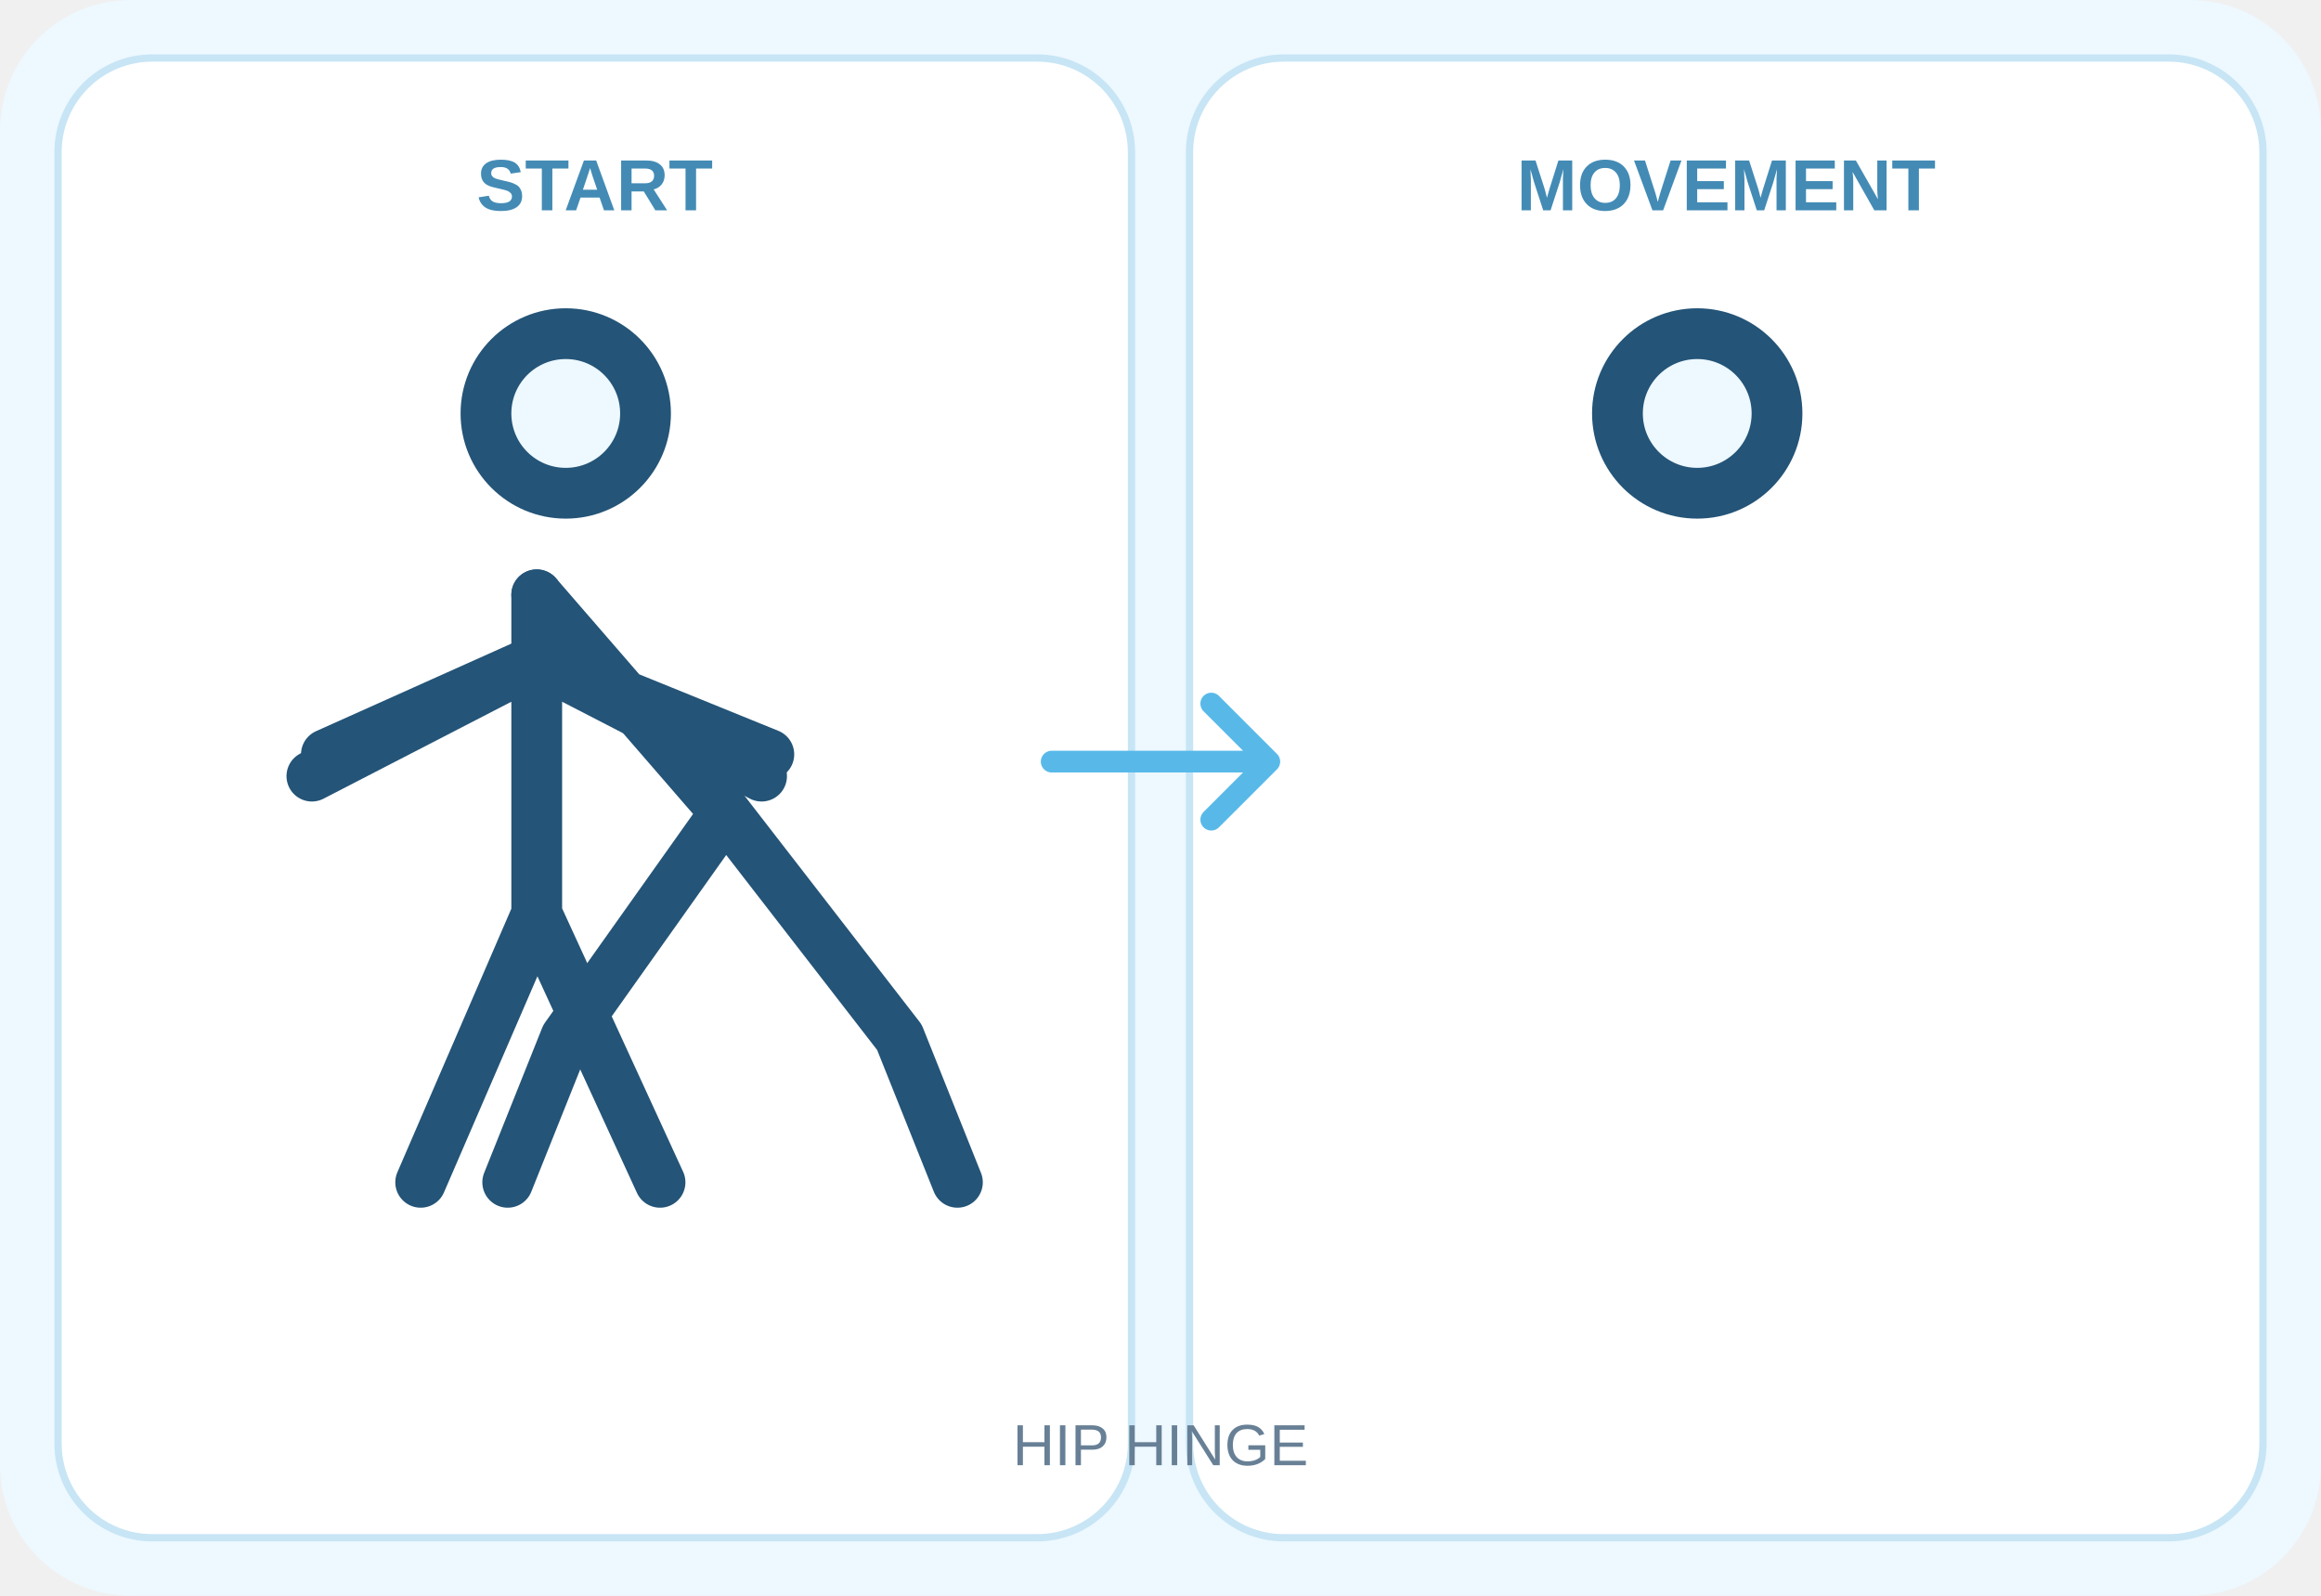
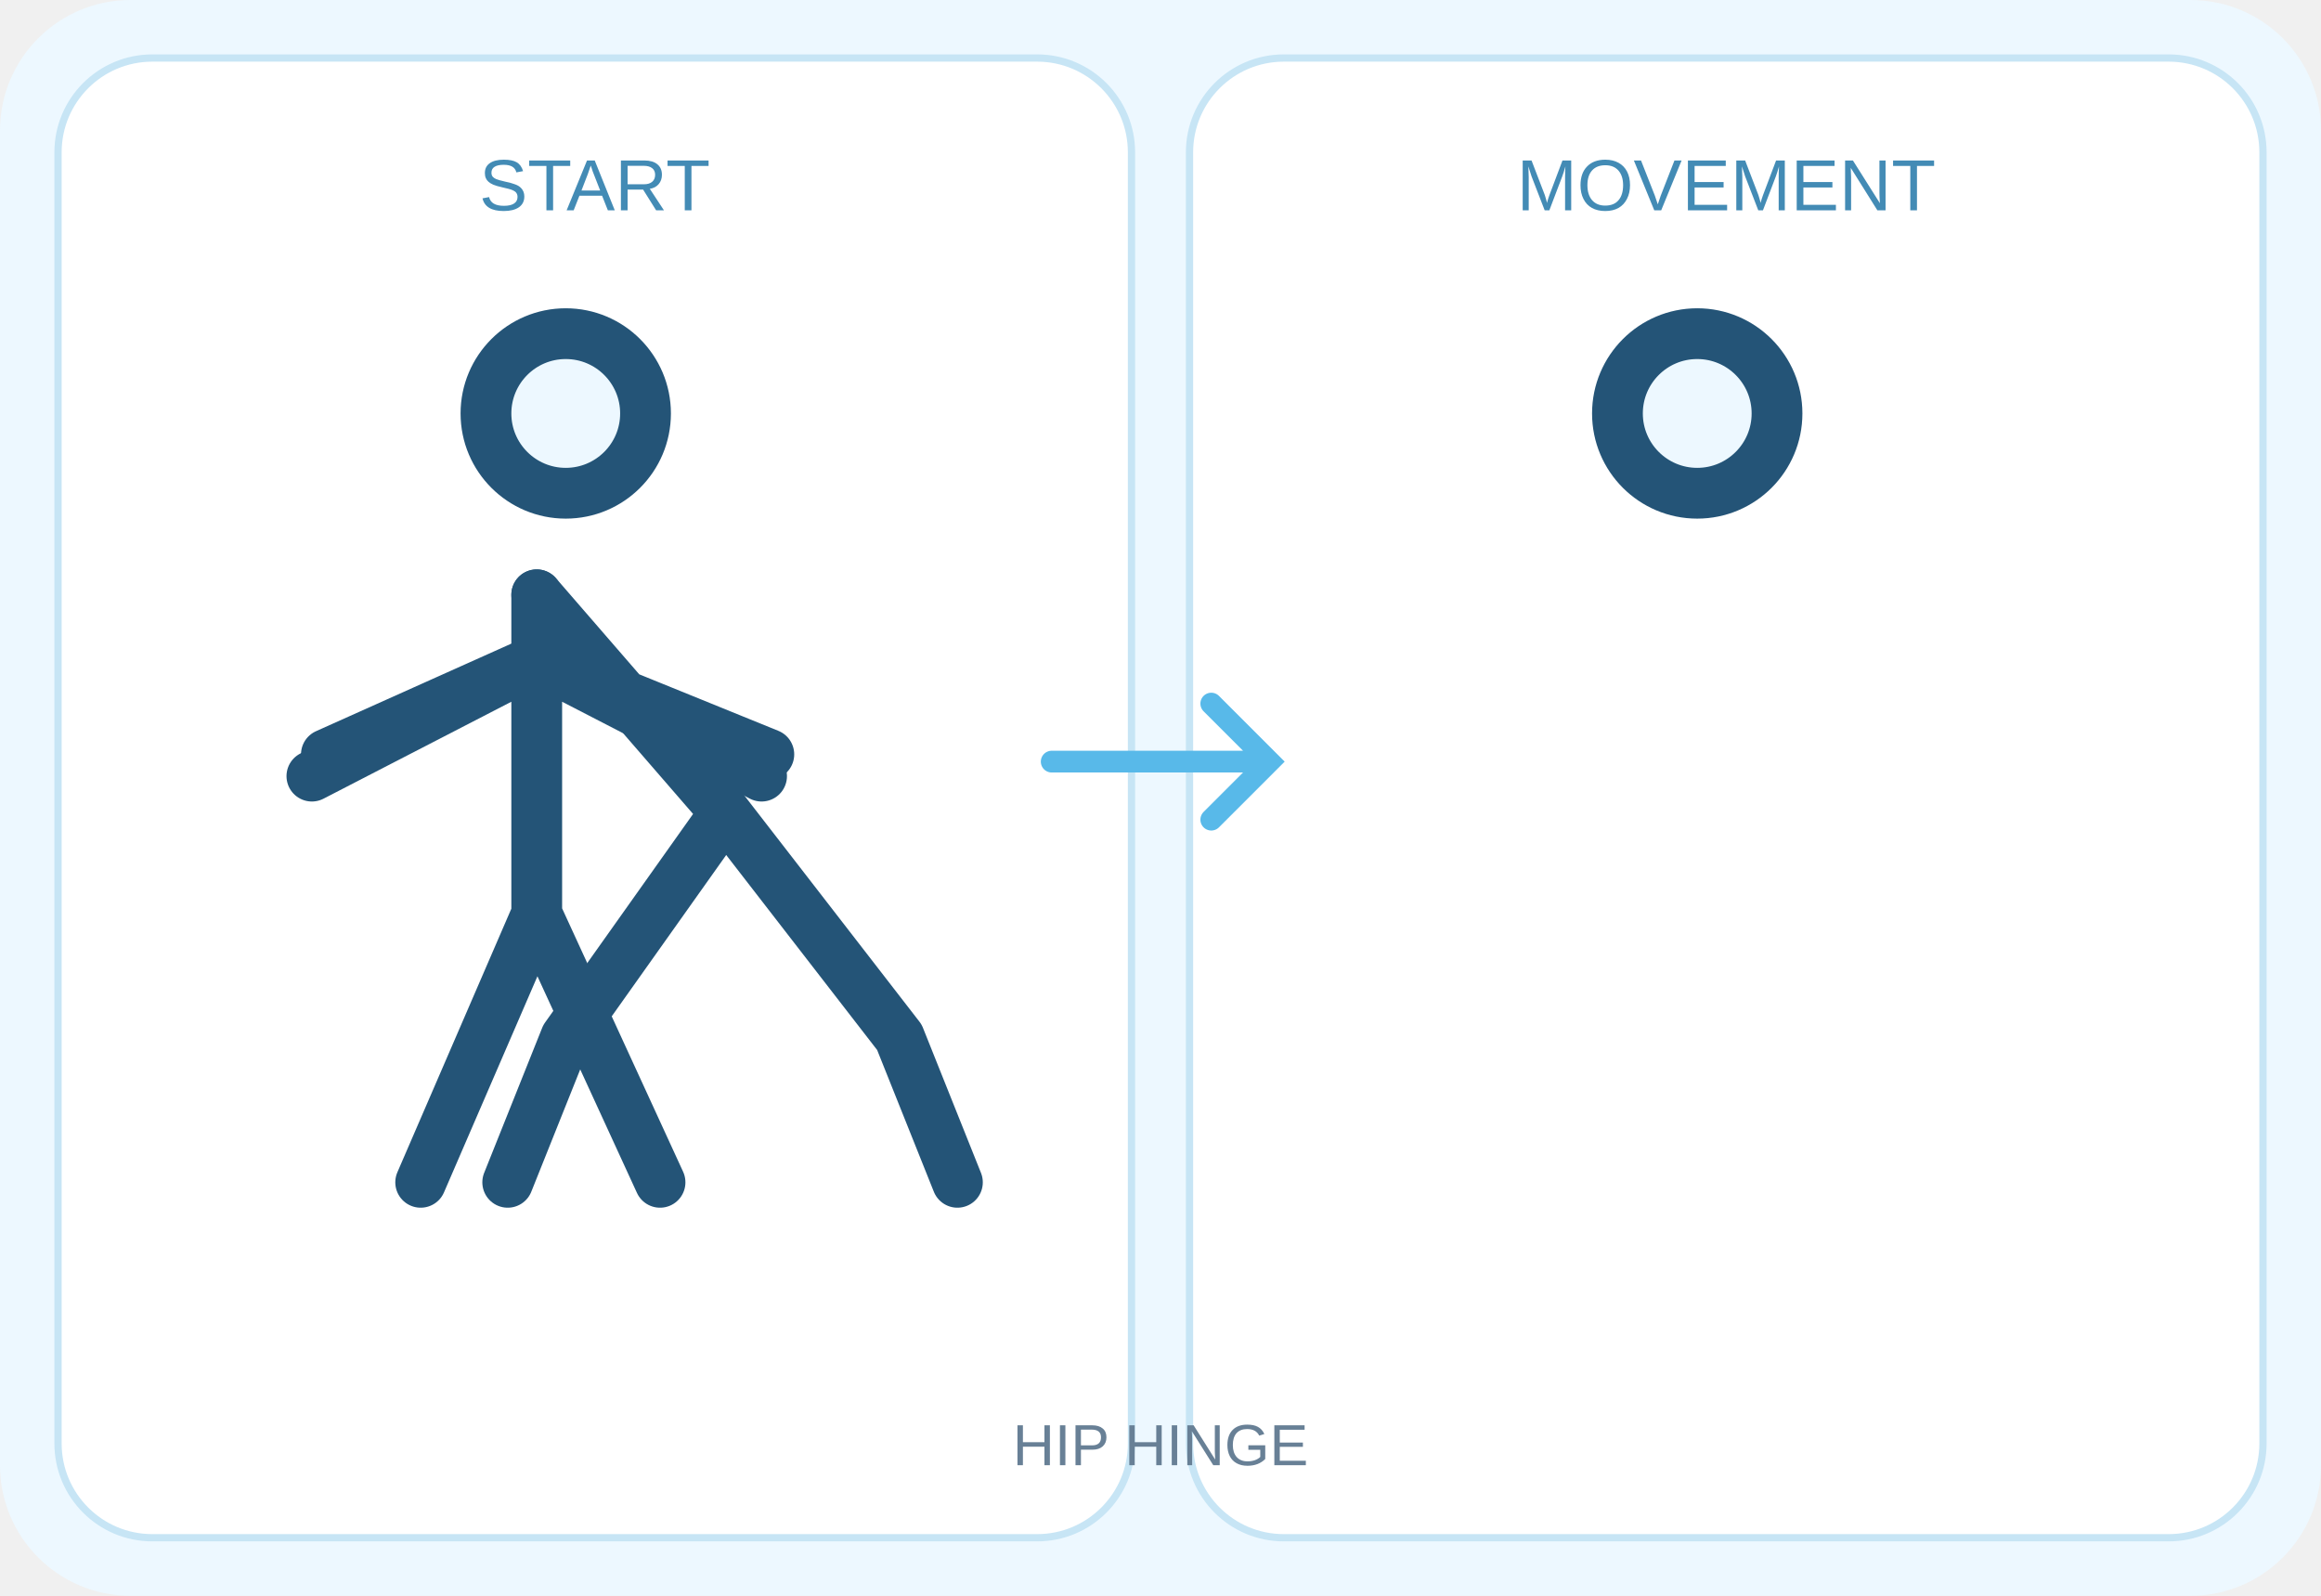
- <svg xmlns="http://www.w3.org/2000/svg" viewBox="0 0 320 220" role="img" aria-label="HIP HINGE exercise start and movement">
+ <svg xmlns="http://www.w3.org/2000/svg" viewBox="0 0 320 220" role="img" aria-label="HIP HINGE exercise positions">
  <rect width="320" height="220" rx="18" fill="#edf8ff" />
  <rect x="8" y="8" width="148" height="204" rx="13" fill="#fff" stroke="#c7e5f5" />
  <rect x="164" y="8" width="148" height="204" rx="13" fill="#fff" stroke="#c7e5f5" />
-   <text x="82" y="29" text-anchor="middle" font-family="Arial,sans-serif" font-size="10" font-weight="700" fill="#438bb5">START</text>
-   <text x="238" y="29" text-anchor="middle" font-family="Arial,sans-serif" font-size="10" font-weight="700" fill="#438bb5">MOVEMENT</text>
+   <text x="82" y="29" text-anchor="middle" font-family="Arial" font-size="10" fill="#438bb5">START</text>
+   <text x="238" y="29" text-anchor="middle" font-family="Arial" font-size="10" fill="#438bb5">MOVEMENT</text>
  <g fill="none" stroke="#245477" stroke-width="7" stroke-linecap="round" stroke-linejoin="round">
    <circle cx="78" cy="57" r="11" fill="#edf8ff" />
    <path d="M74 82 L74 126 M74 91 L43 107 M74 91 L105 107 M74 126 L58 163 M74 126 L91 163" />
  </g>
  <g fill="none" stroke="#245477" stroke-width="7" stroke-linecap="round" stroke-linejoin="round">
    <circle cx="234" cy="57" r="11" fill="#edf8ff" />
    <path d="M74 82 L100 112 M74 91 L45 104 M74 91 L106 104 M100 112 L78 143 L70 163 M100 112 L124 143 L132 163" />
  </g>
-   <path d="M145 105h30m-8 -8 8 8 -8 8" stroke="#58b9e9" stroke-width="3" fill="none" stroke-linecap="round" stroke-linejoin="round" />
-   <text x="160" y="202" text-anchor="middle" font-family="Arial,sans-serif" font-size="8" fill="#688096">HIP HINGE</text>
+   <path d="M145 105h30m-8 -8 8 8 -8 8" stroke="#58b9e9" stroke-width="3" fill="none" stroke-linecap="round" />
+   <text x="160" y="202" text-anchor="middle" font-family="Arial" font-size="8" fill="#688096">HIP HINGE</text>
</svg>
